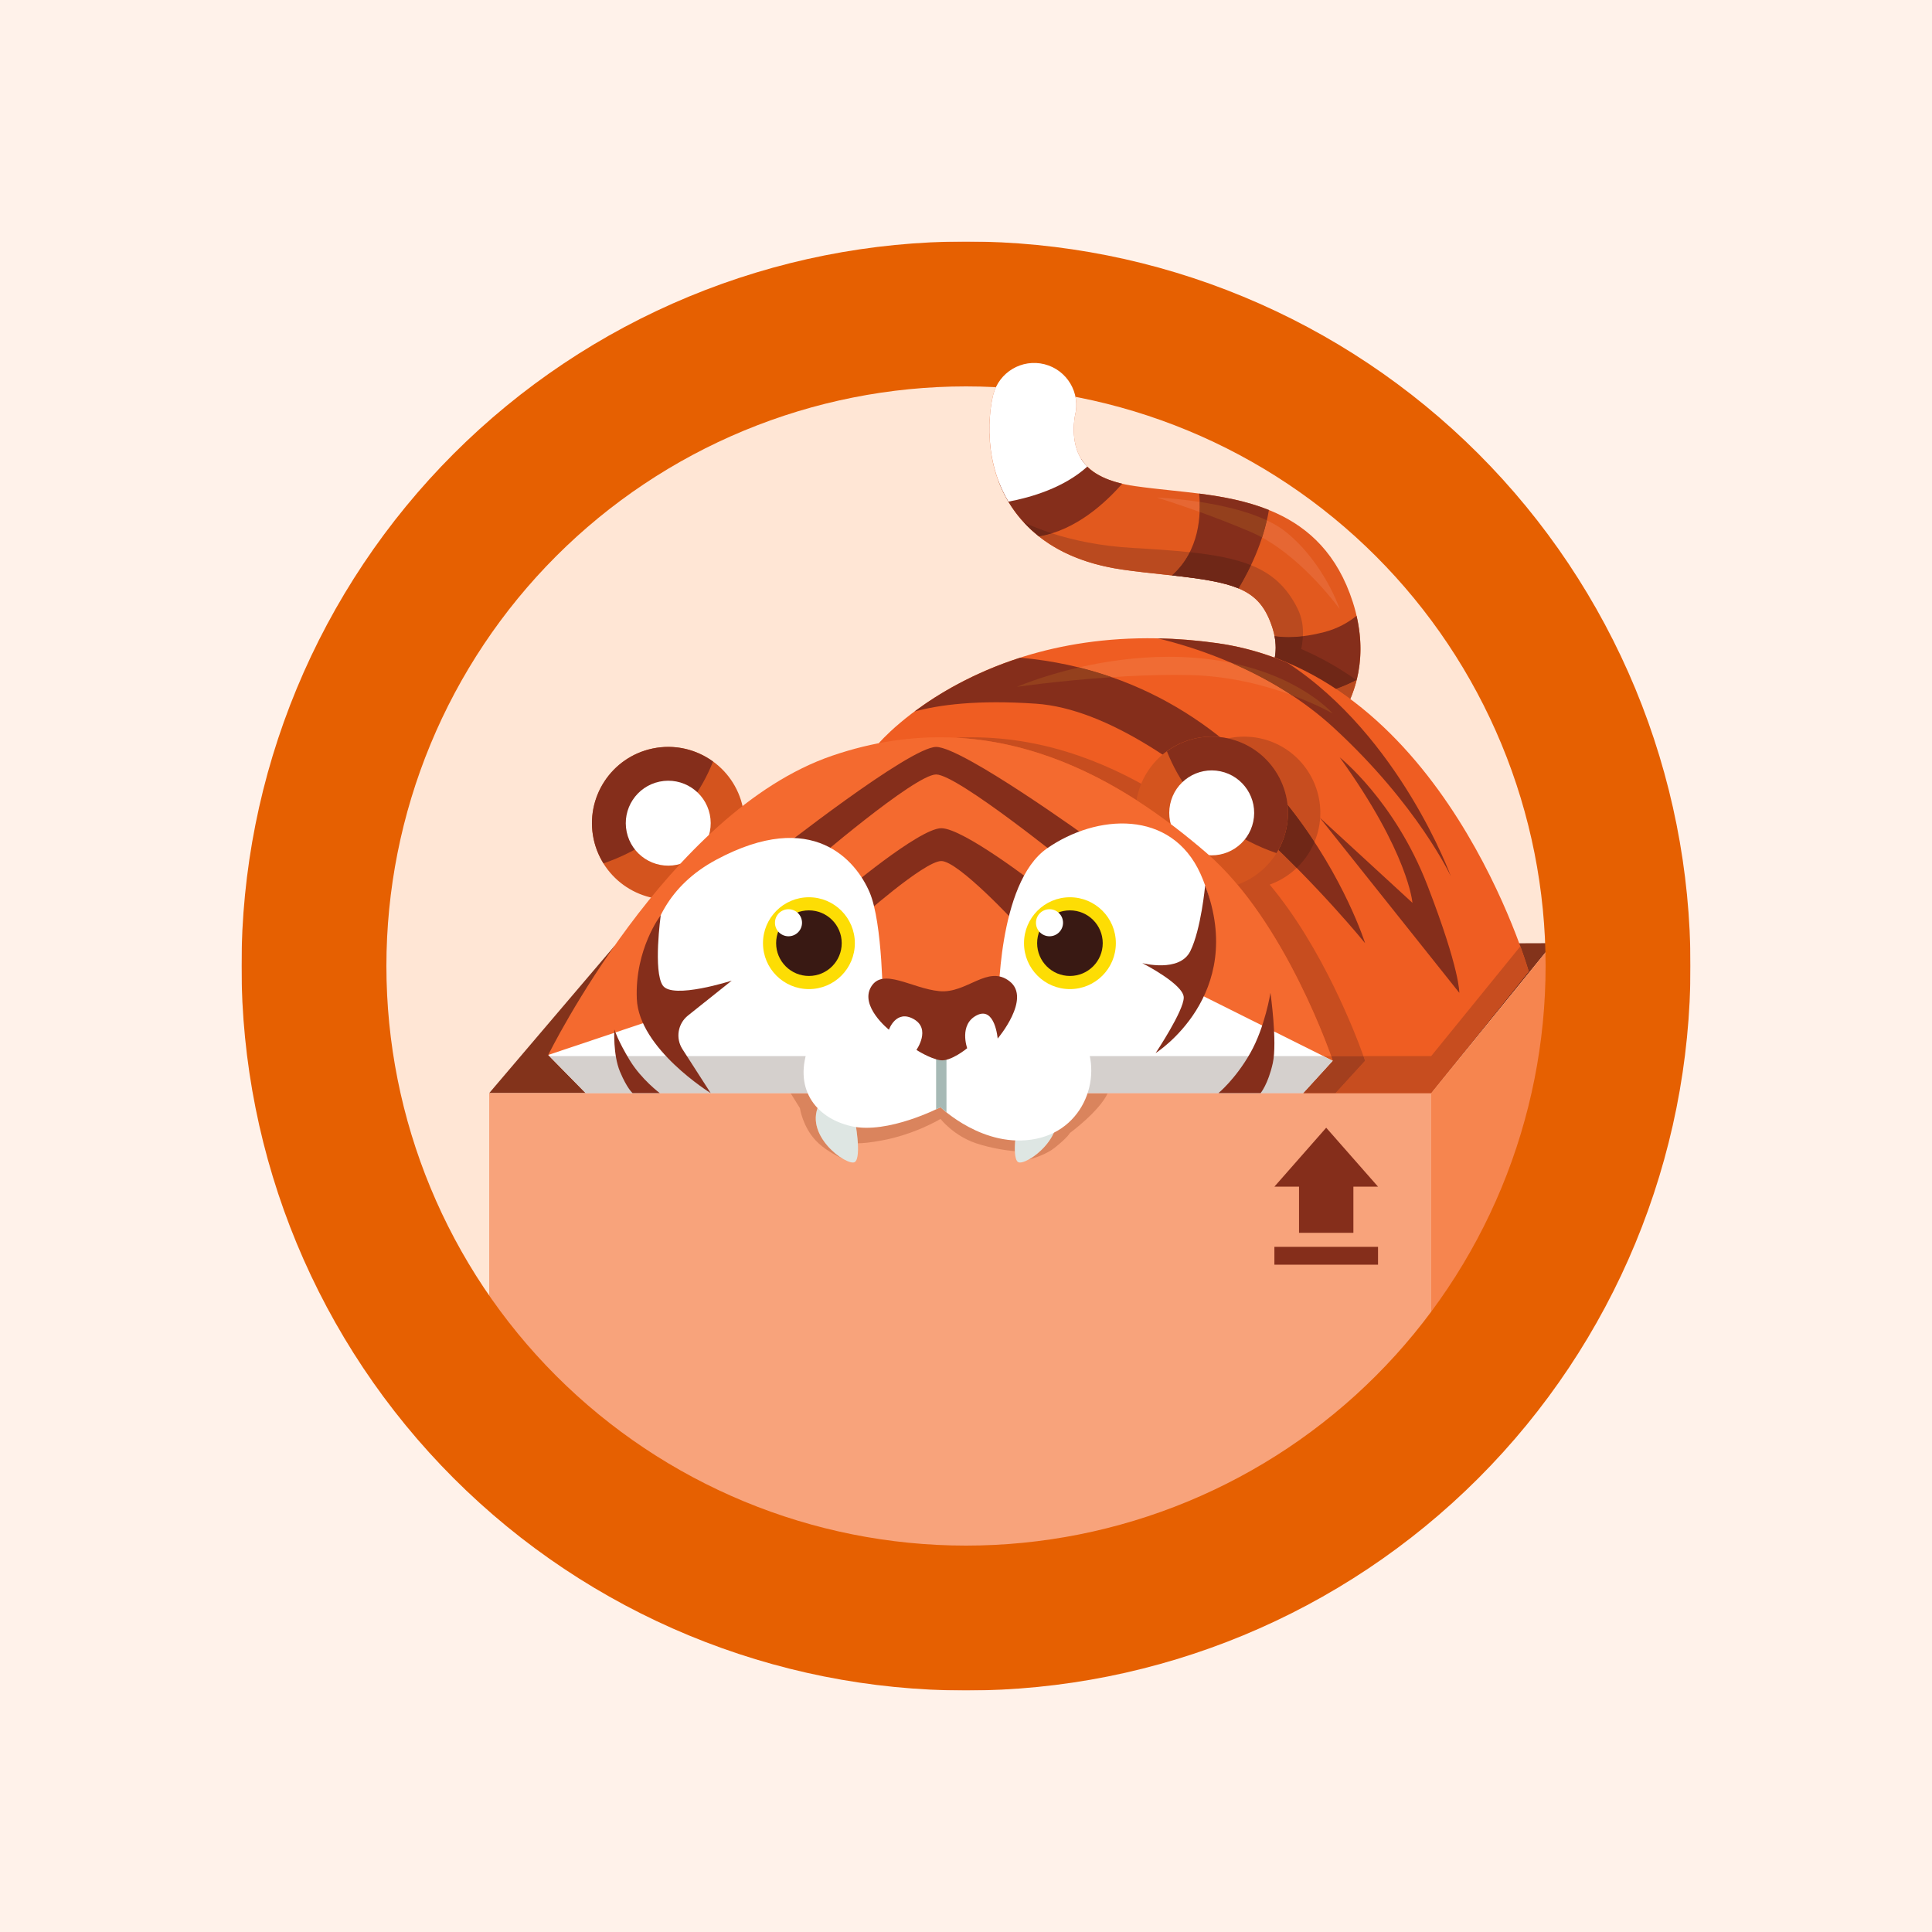
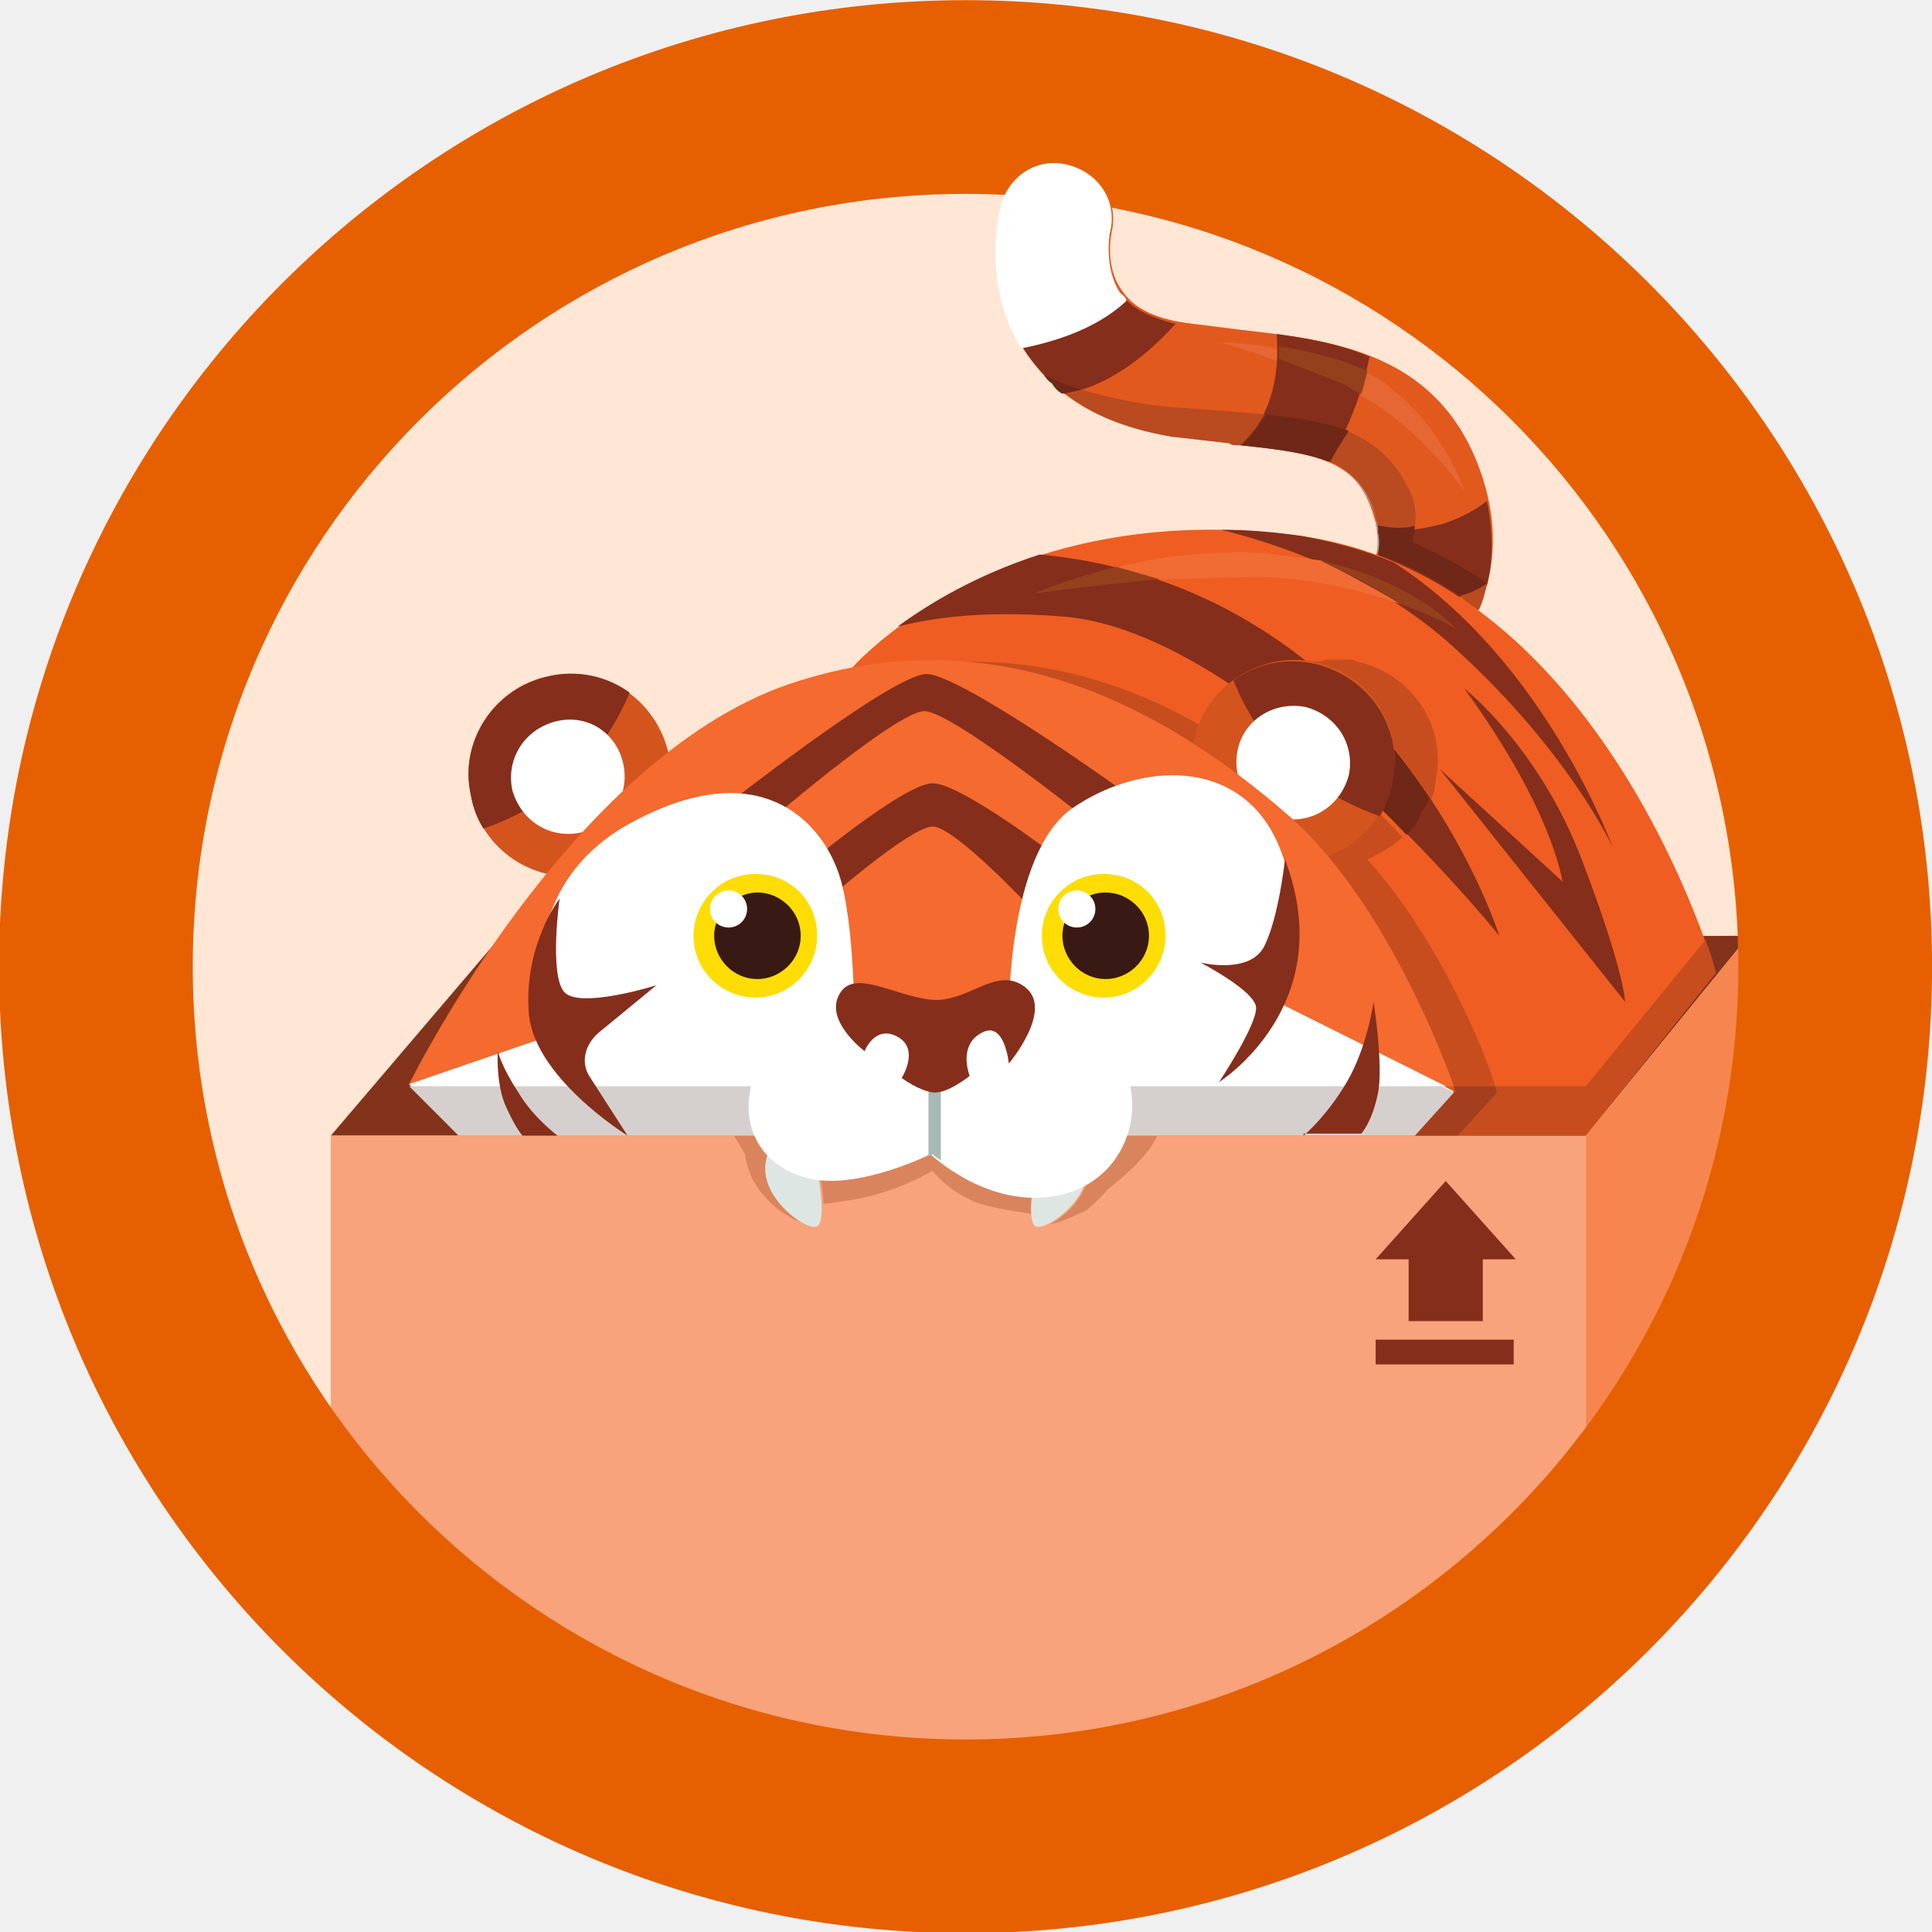
- <svg xmlns="http://www.w3.org/2000/svg" width="256" height="256" viewBox="0 0 256 256" fill="none">
-   <g clip-path="url(#clip0_1251_8954)">
-     <g clip-path="url(#clip1_1251_8954)">
-       <mask id="mask0_1251_8954" style="mask-type:luminance" maskUnits="userSpaceOnUse" x="0" y="0" width="256" height="256">
-         <path d="M256 0H0V256H256V0Z" fill="white" />
-       </mask>
-       <g mask="url(#mask0_1251_8954)">
-         <path d="M256 0H0V256H256V0Z" fill="#FFF2EA" />
-         <mask id="mask1_1251_8954" style="mask-type:luminance" maskUnits="userSpaceOnUse" x="32" y="32" width="192" height="192">
-           <path d="M224 32H32V224H224V32Z" fill="white" />
-         </mask>
-         <g mask="url(#mask1_1251_8954)">
-           <path d="M128 220.164C178.899 220.164 220.16 178.902 220.16 128.004C220.16 77.105 178.899 35.844 128 35.844C77.101 35.844 35.84 77.105 35.84 128.004C35.84 178.902 77.101 220.164 128 220.164Z" fill="#FFE6D5" />
-           <path d="M64.821 144.844L81.386 125.387L205.785 124.974L189.639 144.844H64.821Z" fill="#83331B" />
-           <path d="M64.821 144.844V197.132C69.379 197.335 73.608 198.298 76.686 199.834C79.764 201.369 81.471 203.368 81.476 205.442H178.069C177.305 204.346 176.911 203.164 176.911 201.968C176.911 199.789 178.219 197.69 180.576 196.084C182.932 194.479 186.166 193.483 189.64 193.295V144.844H64.821Z" fill="#F8A37B" />
-           <path d="M136.274 153.664C138.283 152.579 141.384 149.318 139.471 146.058C139.116 145.455 138.77 145.067 138.438 144.846H146.779C145.693 147.235 141.772 150.125 141.772 150.125C141.772 150.125 141.451 150.746 139.712 152.113C138.728 152.885 137.315 153.379 136.274 153.664ZM111.656 153.53C110.631 153.054 109.142 152.238 108.094 151.126C106.345 149.269 105.993 146.834 105.993 146.834L104.756 144.846H109.725C109.394 145.067 109.049 145.455 108.694 146.058C106.854 149.193 109.652 152.329 111.656 153.53ZM134.478 152.546C133.387 152.439 131.365 152.165 129.342 151.491C126.361 150.498 124.623 148.262 124.623 148.262C124.623 148.262 121.269 150.311 116.798 151.126C115.305 151.397 114.332 151.488 113.698 151.488C113.687 151.488 113.678 151.488 113.668 151.488C113.579 149.989 113.272 148.386 113.272 148.386C113.272 148.386 112.425 145.67 111.154 144.846H116.446H137.011C135.74 145.67 134.892 148.386 134.892 148.386C134.892 148.386 134.417 150.87 134.478 152.546Z" fill="#DA845D" />
-           <path d="M113.272 148.384C113.272 148.384 114.217 153.321 113.272 153.973C112.327 154.625 106.179 150.34 108.694 146.055C111.209 141.771 113.272 148.384 113.272 148.384Z" fill="#DEE6E3" />
-           <path d="M134.892 148.384C134.892 148.384 133.948 153.321 134.892 153.973C135.837 154.625 141.986 150.34 139.471 146.055C136.956 141.771 134.892 148.384 134.892 148.384Z" fill="#DEE6E3" />
-           <path d="M98.437 107.008C99.581 112.471 96.079 117.827 90.616 118.971C85.153 120.115 79.798 116.614 78.654 111.151C77.51 105.688 81.011 100.331 86.474 99.187C91.937 98.043 97.293 101.545 98.437 107.008Z" fill="#D4541E" />
-           <path d="M94.481 100.908C92.253 99.289 89.382 98.572 86.474 99.182C81.011 100.326 77.51 105.682 78.654 111.145C78.903 112.334 79.361 113.423 79.967 114.398C84.42 112.884 91.162 109.271 94.481 100.908Z" fill="#852E1B" />
-           <path d="M94.052 107.923C94.688 110.965 92.739 113.946 89.698 114.583C86.658 115.219 83.676 113.271 83.039 110.229C82.402 107.188 84.352 104.207 87.392 103.57C90.433 102.933 93.415 104.882 94.052 107.923Z" fill="white" />
-           <path d="M163.259 105.125C160.912 105.125 158.726 103.634 157.95 101.283C156.986 98.36 158.566 95.209 161.481 94.231C163.097 93.672 170.962 90.544 168.609 83.207C166.909 77.903 163.693 77.131 154.191 76.122C152.448 75.938 150.647 75.745 148.775 75.478C142.05 74.517 137.105 71.736 134.079 67.212C129.664 60.613 131.394 53.131 131.606 52.301C132.368 49.309 135.413 47.505 138.406 48.263C141.398 49.026 143.205 52.07 142.442 55.063C142.444 55.063 141.685 58.535 143.411 61.048C144.607 62.79 146.944 63.919 150.357 64.408C152.028 64.646 153.728 64.826 155.371 65.001C164.201 65.939 175.191 67.107 179.258 79.791C183.588 93.295 173.11 102.171 165.012 104.842C164.431 105.034 163.84 105.125 163.259 105.125Z" fill="#E2591E" />
-           <path d="M143.411 61.049L143.245 60.781C139.559 63.136 134.904 63.639 132.297 63.718C132.734 64.883 133.308 66.062 134.079 67.214C135.068 68.694 136.284 69.966 137.68 71.07C142.578 70.258 146.523 66.585 148.695 64.092C146.181 63.505 144.4 62.49 143.411 61.049Z" fill="#852E1B" />
-           <path d="M155.284 76.24C159.291 76.684 162.099 77.123 164.113 77.969C165.495 75.675 167.423 71.869 168.138 67.578C165.171 66.383 161.977 65.798 158.891 65.401C159.16 68.183 158.971 72.977 155.284 76.24Z" fill="#852E1B" />
-           <path d="M179.773 90.078C180.401 87.53 180.462 84.696 179.748 81.601C178.647 82.491 177.232 83.298 175.445 83.762C172.42 84.548 170.257 84.5 168.883 84.283C169.478 87.301 168.292 89.534 166.681 91.117C171.65 93.287 176.505 91.786 179.773 90.078Z" fill="#852E1B" />
-           <path d="M168.916 87.141C168.913 87.14 168.91 87.138 168.907 87.137C168.919 87.071 168.931 87.006 168.941 86.939L168.942 86.937L168.971 86.693C169.003 86.436 169.024 86.175 169.028 85.905L169.029 85.741C169.025 85.395 169.002 85.04 168.946 84.669L168.947 84.67C168.88 84.209 168.776 83.732 168.618 83.232C168.731 83.593 168.822 83.942 168.889 84.282C168.887 84.282 168.885 84.282 168.883 84.281C169.089 85.326 169.082 86.278 168.916 87.141ZM154.191 76.122C152.448 75.937 150.647 75.745 148.774 75.478C150.646 75.745 152.448 75.937 154.191 76.122ZM148.589 75.45C148.582 75.449 148.574 75.448 148.566 75.447C148.574 75.448 148.581 75.449 148.589 75.45ZM148.513 75.439C148.512 75.439 148.51 75.439 148.509 75.439C148.509 75.439 148.512 75.439 148.513 75.439Z" fill="#83BAD2" />
-           <path d="M178.92 92.625C178.298 92.161 177.662 91.714 177.01 91.282C177.996 90.941 178.906 90.532 179.72 90.109C179.733 90.117 179.746 90.126 179.758 90.136C179.542 91 179.258 91.828 178.92 92.625ZM170.741 84.425C170.013 84.425 169.397 84.368 168.889 84.288C168.822 83.948 168.731 83.598 168.618 83.238L168.617 83.235C168.614 83.228 168.612 83.219 168.609 83.212C167.732 80.477 166.453 78.947 164.117 77.969C164.623 77.129 165.202 76.085 165.768 74.89C168.583 76.025 170.504 77.779 171.928 80.628C172.508 81.786 172.704 83.035 172.64 84.306C171.939 84.39 171.306 84.425 170.741 84.425ZM155.286 76.246C154.931 76.206 154.565 76.167 154.191 76.127C152.448 75.943 150.647 75.751 148.775 75.483C148.725 75.476 148.674 75.469 148.624 75.461C148.613 75.46 148.601 75.458 148.589 75.456C148.581 75.455 148.574 75.454 148.566 75.453C148.547 75.449 148.53 75.447 148.513 75.444H148.509C143.514 74.69 139.53 72.904 136.59 70.142C136.939 70.466 137.303 70.776 137.68 71.074C138.261 70.978 138.83 70.84 139.384 70.67C142.202 71.585 145.754 72.355 150.071 72.603C152.933 72.767 155.443 72.936 157.652 73.172C157.099 74.266 156.334 75.317 155.286 76.246Z" fill="#BA4A1F" />
-           <path d="M137.68 71.07C137.303 70.772 136.939 70.462 136.59 70.139C136.277 69.845 135.976 69.54 135.686 69.224C136.735 69.71 137.966 70.206 139.384 70.667C138.83 70.837 138.261 70.974 137.68 71.07Z" fill="#6F2717" />
-           <path d="M164.117 77.969C162.1 77.124 159.297 76.69 155.286 76.246C156.334 75.318 157.099 74.266 157.652 73.172C160.985 73.527 163.634 74.031 165.768 74.891C165.202 76.086 164.623 77.129 164.117 77.969Z" fill="#6F2717" />
-           <path d="M177.01 91.281C174.521 89.63 171.826 88.219 168.916 87.145C169.082 86.282 169.089 85.331 168.883 84.285C168.885 84.286 168.887 84.286 168.889 84.286C169.397 84.366 170.013 84.423 170.741 84.423C171.306 84.423 171.939 84.389 172.64 84.305C172.612 84.867 172.534 85.432 172.416 85.996C175.028 87.126 177.468 88.509 179.72 90.108C178.906 90.531 177.996 90.939 177.01 91.281Z" fill="#6F2717" />
-           <path d="M177.52 80.711C177.52 80.711 172.986 74.367 167.235 71.222C167.474 70.49 167.688 69.731 167.867 68.952C168.816 69.399 169.681 69.91 170.404 70.495C175.487 74.611 177.52 80.711 177.52 80.711ZM158.958 67.837C155.632 66.636 153.291 65.927 153.291 65.927C153.291 65.927 155.776 66.02 158.963 66.509C158.978 66.928 158.979 67.373 158.958 67.837Z" fill="#E66733" />
-           <path d="M167.235 71.219C166.746 70.952 166.248 70.707 165.744 70.492C163.324 69.459 160.962 68.556 158.958 67.834C158.979 67.37 158.978 66.924 158.963 66.505C161.793 66.939 165.175 67.683 167.867 68.949C167.688 69.728 167.474 70.487 167.235 71.219Z" fill="#94401D" />
-           <path d="M116.446 98.48C116.446 98.48 131.267 81.007 161.323 85.23C191.378 89.453 202.556 128.698 202.556 128.698L189.639 144.844H116.446V98.48Z" fill="#EF5D22" />
-           <path d="M121.179 94.278C124.372 93.404 129.447 92.705 137.271 93.243C156.248 94.546 180.884 124.977 180.884 124.977C180.884 124.977 169.96 90.27 135.194 87.148C128.963 89.146 124.297 91.954 121.179 94.278Z" fill="#852E1B" />
-           <path d="M180.666 139.938H176.382C175.204 136.645 169.293 121.12 159.833 112.988C152.037 106.287 140.731 98.482 126.645 97.752C127.366 97.715 128.08 97.697 128.787 97.697C138.944 97.697 147.732 101.441 154.889 106.036C154.91 105.904 154.924 105.772 154.951 105.639C155.251 104.202 155.846 102.905 156.656 101.79C162.323 105.869 167.627 110.765 171.82 115.006C170.797 115.983 169.576 116.739 168.239 117.217C175.287 125.629 179.67 137.155 180.666 139.938ZM174.176 111.567C171.271 107.129 167.306 102.241 162.073 97.999C162.226 97.956 162.381 97.917 162.535 97.88L162.706 97.838C162.971 97.781 163.24 97.737 163.511 97.701L163.744 97.667C163.998 97.639 164.257 97.626 164.516 97.618C164.609 97.615 164.701 97.606 164.795 97.606C164.803 97.606 164.811 97.606 164.819 97.606C165.07 97.606 165.323 97.622 165.576 97.64C165.669 97.647 165.761 97.647 165.854 97.656C166.206 97.692 166.56 97.744 166.914 97.819C172.377 98.962 175.878 104.318 174.734 109.781C174.614 110.354 174.438 110.899 174.23 111.425L174.195 111.518C174.189 111.535 174.183 111.55 174.176 111.567Z" fill="#C74D1F" />
-           <path d="M171.82 115.008C167.627 110.766 162.323 105.871 156.656 101.792C157.287 100.925 158.05 100.169 158.907 99.546C159.183 99.346 159.468 99.159 159.762 98.988L159.78 98.978C160.064 98.813 160.357 98.662 160.657 98.524L160.711 98.499C160.996 98.371 161.287 98.257 161.584 98.156L161.691 98.117C161.818 98.076 161.945 98.037 162.073 98C167.306 102.243 171.271 107.13 174.176 111.568C173.964 112.083 173.709 112.572 173.421 113.036C172.969 113.764 172.429 114.426 171.82 115.008Z" fill="#6F2717" />
-           <path d="M150.666 105.641C149.522 111.104 153.024 116.46 158.486 117.604C163.949 118.748 169.306 115.247 170.45 109.783C171.594 104.32 168.092 98.965 162.629 97.821C157.166 96.677 151.811 100.178 150.666 105.641Z" fill="#D4541E" />
-           <path d="M154.622 99.549C156.85 97.93 159.721 97.213 162.629 97.822C168.092 98.966 171.593 104.322 170.45 109.785C170.201 110.975 169.742 112.063 169.137 113.039C164.683 111.524 157.94 107.912 154.622 99.549Z" fill="#852E1B" />
-           <path d="M155.052 106.556C154.415 109.597 156.365 112.578 159.405 113.215C162.446 113.852 165.427 111.903 166.064 108.862C166.701 105.821 164.752 102.839 161.711 102.202C158.67 101.566 155.689 103.515 155.052 106.556Z" fill="white" />
-           <path d="M77.614 144.844L72.645 139.785C72.645 139.785 88.482 107.581 110.277 100.132C132.074 92.681 149.214 103.859 159.833 112.987C170.452 122.116 176.599 140.559 176.599 140.559L172.687 144.844H77.614Z" fill="#F46A2F" />
-           <path d="M102.686 113.038C102.686 113.038 120.54 98.971 124.04 98.971C127.541 98.971 144.6 111.314 144.6 111.314L141.772 114.711C141.772 114.711 126.874 102.621 124.04 102.621C121.206 102.621 107.186 114.711 107.186 114.711L102.686 113.038Z" fill="#852E1B" />
-           <path d="M111.533 118.437C111.533 118.437 121.789 109.743 124.727 109.743C127.665 109.743 137.426 117.319 137.426 117.319L134.766 122.508C134.766 122.508 127.005 114.091 124.727 114.091C122.449 114.091 113.691 121.915 113.691 121.915L111.533 118.437Z" fill="#852E1B" />
-           <path d="M72.645 139.785L86.459 135.157C86.459 135.157 82.054 120.811 94.908 113.919C107.762 107.026 113.445 114.105 115.214 118.203C116.985 122.302 116.985 133.108 116.985 133.108H132.298C132.298 133.108 132.137 117.024 138.719 112.429C145.301 107.833 155.2 107.213 159.069 115.782C162.938 124.351 159.069 131.803 159.069 131.803L176.599 140.559L172.687 144.844H77.614L72.645 139.785Z" fill="white" />
-           <path d="M113.272 124.977C113.272 128.338 110.548 131.062 107.186 131.062C103.825 131.062 101.1 128.338 101.1 124.977C101.1 121.616 103.825 118.891 107.186 118.891C110.548 118.891 113.272 121.616 113.272 124.977Z" fill="#FDDD04" />
-           <path d="M111.533 124.973C111.533 127.374 109.586 129.32 107.186 129.32C104.786 129.32 102.84 127.374 102.84 124.973C102.84 122.573 104.786 120.628 107.186 120.628C109.586 120.628 111.533 122.573 111.533 124.973Z" fill="#391913" />
-           <path d="M106.273 122.269C106.273 123.26 105.47 124.062 104.48 124.062C103.489 124.062 102.686 123.26 102.686 122.269C102.686 121.279 103.489 120.476 104.48 120.476C105.47 120.476 106.273 121.279 106.273 122.269Z" fill="white" />
-           <path d="M147.857 124.977C147.857 128.338 145.132 131.062 141.772 131.062C138.411 131.062 135.686 128.338 135.686 124.977C135.686 121.616 138.411 118.891 141.772 118.891C145.132 118.891 147.857 121.616 147.857 124.977Z" fill="#FDDD04" />
-           <path d="M146.118 124.973C146.118 127.374 144.172 129.32 141.772 129.32C139.371 129.32 137.426 127.374 137.426 124.973C137.426 122.573 139.371 120.628 141.772 120.628C144.172 120.628 146.118 122.573 146.118 124.973Z" fill="#391913" />
-           <path d="M140.858 122.269C140.858 123.26 140.055 124.062 139.064 124.062C138.074 124.062 137.271 123.26 137.271 122.269C137.271 121.279 138.074 120.476 139.064 120.476C140.055 120.476 140.858 121.279 140.858 122.269Z" fill="white" />
-           <path d="M189.639 144.844H176.972L180.884 140.559C180.884 140.559 180.811 140.34 180.666 139.937H189.639L201.452 125.399C202.193 127.436 202.551 128.682 202.556 128.698L189.639 144.844Z" fill="#C74D1F" />
-           <path d="M176.972 144.844H172.687L176.599 140.559C176.599 140.559 176.526 140.34 176.382 139.937H180.666C180.811 140.34 180.884 140.559 180.884 140.559L176.972 144.844Z" fill="#A33F1E" />
-           <path d="M176.599 140.562L175.353 139.94H176.382C176.526 140.343 176.599 140.562 176.599 140.562Z" fill="#DE581D" />
-           <path d="M172.687 144.844H77.614L72.795 139.937H175.353L176.599 140.559L172.687 144.844Z" fill="#D5D0CD" />
-           <path d="M115.127 131.558C115.127 131.558 109.311 133.055 107.186 138.578C105.061 144.101 107.949 148.106 112.792 149.224C117.637 150.342 124.623 146.709 124.623 146.709C124.623 146.709 130.359 152.298 137.271 150.901C144.183 149.504 146.419 141.586 143.066 136.835C139.712 132.085 131.515 131.558 131.515 131.558C131.515 131.558 119.044 135.13 115.127 131.558Z" fill="white" />
-           <path d="M124.623 146.711C124.623 146.711 124.911 146.987 125.414 147.391V138.579C125.414 138.2 125.106 137.892 124.727 137.892C124.349 137.892 124.04 138.2 124.04 138.579V146.993C124.404 146.822 124.623 146.711 124.623 146.711Z" fill="#A6B9B5" />
-           <path d="M132.196 137.616C132.196 137.616 136.696 132.316 133.787 130.036C130.878 127.754 128.12 131.685 124.468 131.333C120.816 130.981 116.992 128.164 115.431 130.747C113.872 133.33 117.789 136.443 117.789 136.443C117.789 136.443 118.719 133.72 121.062 135.031C123.406 136.341 121.432 139.116 121.432 139.116C121.432 139.116 123.157 140.247 124.564 140.479C125.971 140.713 128.157 138.893 128.157 138.893C128.157 138.893 127.022 135.745 129.433 134.529C131.846 133.311 132.196 137.616 132.196 137.616Z" fill="#852E1B" />
-           <path d="M87.551 121.27C87.551 121.27 84.103 125.749 84.382 132.362C84.662 138.976 94.172 144.844 94.172 144.844L90.428 139.019C89.493 137.565 89.811 135.64 91.162 134.562L96.957 129.94C96.957 129.94 89.133 132.455 87.829 130.593C86.525 128.729 87.551 121.27 87.551 121.27Z" fill="#852E1B" />
-           <path d="M159.688 117.331C159.688 117.331 159.151 123.146 157.722 126.032C156.293 128.92 151.356 127.617 151.356 127.617C151.356 127.617 156.852 130.411 156.852 132.181C156.852 133.951 153.126 139.539 153.126 139.539C153.126 139.539 165.226 131.914 159.688 117.331Z" fill="#852E1B" />
-           <path d="M87.426 144.844C87.426 144.844 85.004 143.044 83.45 140.497C81.898 137.951 81.401 136.399 81.401 136.399C81.401 136.399 81.215 139.752 82.147 141.988C83.079 144.223 83.823 144.844 83.823 144.844H87.426Z" fill="#852E1B" />
-           <path d="M161.447 144.844C161.447 144.844 163.709 142.99 165.67 139.534C167.631 136.079 168.34 131.556 168.34 131.556C168.34 131.556 169.271 138.075 168.651 140.87C168.029 143.664 167.036 144.844 167.036 144.844H161.447Z" fill="#852E1B" />
-           <path d="M170.615 87.839C167.738 86.612 164.653 85.696 161.323 85.228C158.551 84.839 155.911 84.636 153.398 84.585C158.349 85.763 168.595 88.951 176.738 96.444C187.901 106.713 192.248 116.125 192.248 116.125C192.248 116.125 185.533 97.593 170.615 87.839Z" fill="#852E1B" />
-           <path d="M177.52 100.355C177.52 100.355 184.796 106.076 189.143 117.324C193.49 128.573 193.366 131.555 193.366 131.555L174.86 108.328L187.156 119.63C187.156 119.63 186.659 113.033 177.52 100.355Z" fill="#852E1B" />
-           <path d="M205.786 124.977L189.64 144.846V190.869C190.853 189.255 192.309 188.387 193.802 188.388C195.224 188.387 196.614 189.174 197.794 190.648L205.786 176.145V124.977Z" fill="#F6854F" />
-           <path d="M172.128 163.352H179.331V157.238H182.595L175.729 149.429L168.864 157.238H172.128V163.352Z" fill="#852E1B" />
-           <path d="M175.729 165.214H168.864V167.578H182.595V165.214H175.729Z" fill="#852E1B" />
-           <path d="M171.128 92.094C167.727 90.85 163.004 89.576 157.722 89.452C157.041 89.435 156.351 89.428 155.659 89.428C152.857 89.428 149.991 89.551 147.317 89.727C145.919 89.241 144.468 88.806 142.965 88.436C146.297 87.669 150.414 87.029 154.871 87.029C156.049 87.029 157.249 87.074 158.466 87.172C160.169 87.31 161.741 87.545 163.186 87.846C165.735 88.948 168.454 90.341 171.128 92.094Z" fill="#F06C34" />
-           <path d="M134.766 91.008C134.766 91.008 137.993 89.582 142.965 88.439C144.468 88.81 145.919 89.244 147.317 89.731C140.405 90.189 134.766 91.008 134.766 91.008Z" fill="#94401D" />
-           <path d="M176.599 94.547C176.599 94.547 174.522 93.339 171.128 92.098C168.454 90.346 165.735 88.952 163.186 87.85C172.521 89.795 176.599 94.547 176.599 94.547Z" fill="#94401D" />
-           <path fill-rule="evenodd" clip-rule="evenodd" d="M128 32C115.393 32 102.91 34.483 91.262 39.308C79.615 44.132 69.032 51.203 60.118 60.118C51.203 69.032 44.132 79.615 39.308 91.262C34.483 102.91 32 115.393 32 128C32 153.461 42.114 177.879 60.118 195.882C78.121 213.886 102.539 224 128 224C153.461 224 177.879 213.886 195.882 195.882C213.886 177.879 224 153.461 224 128C224 115.393 221.517 102.91 216.692 91.262C211.868 79.615 204.797 69.032 195.882 60.118C186.968 51.203 176.385 44.132 164.738 39.308C153.09 34.483 140.607 32 128 32ZM128 51.2C138.086 51.2 148.072 53.187 157.39 57.046C166.708 60.906 175.174 66.563 182.306 73.694C189.437 80.826 195.094 89.292 198.954 98.61C202.814 107.928 204.8 117.915 204.8 128C204.8 138.086 202.814 148.072 198.954 157.39C195.094 166.708 189.437 175.174 182.306 182.306C175.174 189.437 166.708 195.094 157.39 198.954C148.072 202.814 138.086 204.8 128 204.8C107.631 204.8 88.097 196.709 73.694 182.306C59.291 167.903 51.2 148.369 51.2 128C51.2 117.915 53.187 107.928 57.046 98.61C60.906 89.292 66.563 80.826 73.694 73.694C80.826 66.563 89.292 60.906 98.61 57.046C107.928 53.187 117.914 51.2 128 51.2Z" fill="#E66001" />
-           <path d="M143.411 61.05C141.685 58.537 142.444 55.065 142.442 55.065C143.205 52.072 141.398 49.028 138.406 48.265C135.413 47.507 132.368 49.311 131.606 52.303C131.402 53.103 129.807 60.063 133.626 66.469C136.602 65.911 140.961 64.647 144.075 61.826C143.829 61.581 143.6 61.326 143.411 61.05Z" fill="white" />
-         </g>
-       </g>
+ <svg xmlns="http://www.w3.org/2000/svg" xml:space="preserve" id="svg10" x="0" y="0" version="1.1" viewBox="0 0 512 512">
+   <style>.st4{fill:#dee6e3}.st5{fill:#d4541e}.st6{fill:#852e1b}.st7{fill:#fff}.st11{fill:#6f2717}.st13{fill:#94401d}.st15{fill:#c74d1f}.st17{fill:#fddd04}.st18{fill:#391913}</style>
+   <g id="g18" transform="matrix(1.33333 0 0 -1.33333 198.628 515.837)">
+     <g id="g2248" transform="translate(425.097 -1123.349)scale(4.096)">
+       <circle id="path2188" cx="-93.3" cy="321.8" r="45" style="fill-rule:evenodd;clip-rule:evenodd;fill:#ffe6d5" />
+       <path id="path568" d="m-124.1 313.6 8.1 9.5 60.7.2-7.9-9.7z" style="fill:#83331b" />
+       <path id="path570" d="M-124.1 313.6v-25.5c4.6-.2 8.1-2 8.1-4.1h47.2c-.4.5-.6 1.1-.6 1.7 0 2.2 2.7 4 6.2 4.2v23.7z" style="fill:#f8a37b" />
+       <path id="path572" d="M-89.2 309.3c1 .5 2.5 2.1 1.6 3.7-.2.3-.3.5-.5.6h4.1c-.5-1.2-2.4-2.6-2.4-2.6s-.2-.3-1-1c-.6-.3-1.3-.6-1.8-.7m-12.1.1c-.5.2-1.2.6-1.7 1.2-.9.9-1 2.1-1 2.1l-.6 1h2.4c-.2-.1-.3-.3-.5-.6-.9-1.6.5-3.1 1.4-3.7m11.2.4c-.5.1-1.5.2-2.5.5-1.5.5-2.3 1.6-2.3 1.6s-1.6-1-3.8-1.4c-.7-.1-1.2-.2-1.5-.2 0 .7-.2 1.5-.2 1.5s-.4 1.3-1 1.7h12.6c-.6-.4-1-1.7-1-1.7s-.3-1.1-.3-2" style="fill:#da845d" />
+       <path id="path574" d="M-100.5 311.9s.5-2.4 0-2.7-3.5 1.8-2.2 3.9c1.2 2 2.2-1.2 2.2-1.2" class="st4" />
+       <path id="path576" d="M-89.9 311.9s-.5-2.4 0-2.7 3.5 1.8 2.2 3.9c-1.2 2-2.2-1.2-2.2-1.2" class="st4" />
+       <path id="path578" d="M-107.7 332.1c.6-2.7-1.2-5.3-3.8-5.8-2.7-.6-5.3 1.2-5.8 3.8-.6 2.7 1.2 5.3 3.8 5.8 2.6.6 5.2-1.1 5.8-3.8" class="st5" />
+       <path id="path580" d="M-109.6 335.1c-1.1.8-2.5 1.1-3.9.8-2.7-.6-4.4-3.2-3.8-5.8.1-.6.3-1.1.6-1.6 2.1.7 5.4 2.5 7.1 6.6" class="st6" />
+       <path id="path582" d="M-109.9 331.6c.3-1.5-.6-2.9-2.1-3.3-1.5-.3-2.9.6-3.3 2.1-.3 1.5.6 2.9 2.1 3.3 1.6.4 3-.6 3.3-2.1" class="st7" />
+       <path id="path584" d="M-76.1 333c-1.1 0-2.2.7-2.6 1.9-.5 1.4.3 3 1.7 3.4.8.3 4.6 1.8 3.5 5.4-.8 2.6-2.4 3-7 3.5-.9.1-1.7.2-2.6.3-3.3.5-5.7 1.8-7.2 4-2.2 3.2-1.3 6.9-1.2 7.3.4 1.5 1.9 2.3 3.3 2 1.5-.4 2.3-1.9 2-3.3 0 0-.4-1.7.5-2.9.6-.9 1.7-1.4 3.4-1.6l2.4-.3c4.3-.5 9.7-1 11.7-7.2 2.1-6.6-3-10.9-7-12.2-.3-.3-.6-.3-.9-.3" style="fill:#e2591e" />
+       <path id="path588" d="m-85.8 354.5-.1.1c-1.8-1.1-4.1-1.4-5.3-1.4.2-.6.5-1.1.9-1.7.5-.7 1.1-1.3 1.8-1.9 2.4.4 4.3 2.2 5.4 3.4q-1.95.45-2.7 1.5" class="st6" />
+       <path id="path590" d="M-80 347.1c2-.2 3.3-.4 4.3-.8.7 1.1 1.6 3 2 5.1-1.4.6-3 .9-4.5 1.1.1-1.5 0-3.8-1.8-5.4" class="st6" />
+       <path id="path592" d="M-68 340.3c.3 1.2.3 2.6 0 4.1-.5-.4-1.2-.8-2.1-1.1-1.5-.4-2.5-.4-3.2-.3.3-1.5-.3-2.6-1.1-3.3 2.4-.9 4.8-.2 6.4.6" class="st6" />
+       <path id="path594" d="M-73.3 341.8v1.2c0 .2-.1.5-.2.7.1-.2.1-.3.1-.5.2-.5.2-1 .1-1.4m-.1 1.9c-.4 1.3-1.1 2.1-2.2 2.6 1.1-.5 1.7-1.3 2.2-2.6m-6.6 3.4c-.2 0-.4 0-.5.1-.9.1-1.7.2-2.6.3h-.1.1c.9-.1 1.8-.2 2.6-.3.2-.1.4-.1.5-.1m-3.3.4" style="fill:#83bad2" />
+       <path id="path596" d="M-68.4 339.1c-.3.2-.6.4-.9.7.5.2.9.4 1.3.6-.1-.5-.2-.9-.4-1.3m-4 4c-.4 0-.7 0-.9.1 0 .2-.1.3-.1.5-.4 1.3-1.1 2.1-2.2 2.6.2.4.5.9.8 1.5 1.4-.6 2.3-1.4 3-2.8q.45-.9.3-1.8c-.3-.1-.6-.1-.9-.1m-7.6 4c-.2 0-.4 0-.5.1-.9.1-1.7.2-2.6.3h-.1c-2.4.4-4.4 1.2-5.8 2.6l.5-.5c.3 0 .6.1.8.2 1.4-.4 3.1-.8 5.2-.9 1.4-.1 2.6-.2 3.7-.3-.3-.5-.6-1-1.2-1.5" style="fill:#ba4a1f" />
+       <path id="path598" d="M-88.6 349.6c-.2.1-.4.3-.5.5-.2.1-.3.3-.4.4.5-.2 1.1-.5 1.8-.7-.3-.1-.6-.1-.9-.2" class="st11" />
+       <path id="path600" d="M-75.6 346.3c-1 .4-2.4.6-4.3.8q.75.75 1.2 1.5c1.6-.2 2.9-.4 4-.8q-.6-.9-.9-1.5" class="st11" />
+       <path id="path602" d="M-69.3 339.8c-1.2.8-2.5 1.5-4 2 .1.4.1.9 0 1.4.2 0 .5-.1.9-.1.3 0 .6 0 .9.1 0-.3-.1-.6-.1-.8 1.3-.6 2.5-1.2 3.6-2-.4-.3-.9-.5-1.3-.6" class="st11" />
+       <path id="path604" d="M-69.1 344.9s-2.2 3.1-5 4.6c.1.4.2.7.3 1.1.5-.2.9-.5 1.2-.8 2.5-1.9 3.5-4.9 3.5-4.9m-9.1 6.3c-1.6.6-2.8.9-2.8.9s1.2 0 2.8-.3z" style="fill:#e66733" />
+       <path id="path606" d="M-74.1 349.6c-.2.1-.5.2-.7.4-1.2.5-2.3.9-3.3 1.3v.6c1.4-.2 3-.6 4.3-1.2-.1-.4-.2-.8-.3-1.1" class="st13" />
+       <path id="path608" d="M-98.9 336.2s7.2 8.5 21.9 6.5c14.7-2.1 20.1-21.2 20.1-21.2l-6.3-7.9h-35.7z" style="fill:#ef5d22" />
+       <path id="path610" d="M-96.6 338.3c1.6.4 4 .8 7.9.5 9.3-.6 21.3-15.5 21.3-15.5s-5.3 16.9-22.3 18.5c-3.1-1-5.4-2.4-6.9-3.5" class="st6" />
+       <path id="path612" d="M-67.6 316h-2.1c-.6 1.6-3.5 9.2-8.1 13.2-3.8 3.3-9.3 7.1-16.2 7.4h1c5 0 9.3-1.8 12.7-4.1v.2c.1.7.4 1.3.8 1.9 2.8-2 5.4-4.4 7.4-6.5-.5-.5-1.1-.8-1.7-1.1 3.6-4 5.8-9.6 6.2-11m-3.1 13.9c-1.4 2.2-3.4 4.6-5.9 6.6.1 0 .1 0 .2.1h.1c.1 0 .3 0 .4.1h1.1c.2 0 .3 0 .5-.1 2.7-.6 4.4-3.2 3.8-5.8 0-.4-.1-.6-.2-.9" class="st15" />
+       <path id="path614" d="M-71.9 328.2c-2 2.1-4.6 4.5-7.4 6.5.3.4.7.8 1.1 1.1.1.1.3.2.4.3s.3.2.4.2c.1.1.3.1.4.2h.1c.1 0 .1 0 .2.1 2.6-2.1 4.5-4.5 5.9-6.6-.1-.3-.2-.5-.4-.7-.1-.5-.4-.8-.7-1.1" class="st11" />
+       <path id="path616" d="M-82.2 332.8c-.6-2.7 1.2-5.3 3.8-5.8 2.7-.6 5.3 1.2 5.8 3.8.6 2.7-1.2 5.3-3.8 5.8s-5.3-1.2-5.8-3.8" class="st5" />
+       <path id="path618" d="M-80.3 335.7c1.1.8 2.5 1.1 3.9.8 2.7-.6 4.4-3.2 3.8-5.8-.1-.6-.3-1.1-.6-1.6-2.2.8-5.5 2.5-7.1 6.6" class="st6" />
+       <path id="path620" d="M-80.1 332.3c-.3-1.5.6-2.9 2.1-3.3 1.5-.3 2.9.6 3.3 2.1.3 1.5-.6 2.9-2.1 3.3-1.5.3-3-.6-3.3-2.1" class="st7" />
+       <path id="path622" d="m-117.9 313.6-2.4 2.5s7.7 15.7 18.4 19.4c10.6 3.6 19-1.8 24.2-6.3s8.2-13.5 8.2-13.5l-1.9-2.1z" style="fill:#f46a2f" />
+       <path id="path624" d="M-105.6 329.1s8.7 6.9 10.4 6.9 10-6 10-6l-1.4-1.7s-7.3 5.9-8.7 5.9-8.2-5.9-8.2-5.9z" class="st6" />
+       <path id="path626" d="M-101.3 326.5s5 4.2 6.4 4.2 6.2-3.7 6.2-3.7l-1.3-2.5s-3.8 4.1-4.9 4.1-5.4-3.8-5.4-3.8z" class="st6" />
+       <path id="path628" d="m-120.3 316.1 6.7 2.3s-2.2 7 4.1 10.4 9.1-.1 9.9-2.1c.9-2 .9-7.3.9-7.3h7.5s-.1 7.9 3.1 10.1 8 2.5 9.9-1.6c1.9-4.2 0-7.8 0-7.8l8.6-4.3-1.9-2.1h-46.4z" class="st7" />
+       <path id="path630" d="M-100.5 323.3c0-1.6-1.3-3-3-3-1.6 0-3 1.3-3 3 0 1.6 1.3 3 3 3s3-1.3 3-3" class="st17" />
+       <path id="path632" d="M-101.3 323.3c0-1.2-1-2.1-2.1-2.1-1.2 0-2.1 1-2.1 2.1s1 2.1 2.1 2.1 2.1-.9 2.1-2.1" class="st18" />
+       <path id="path634" d="M-103.9 324.6c0-.5-.4-.9-.9-.9s-.9.4-.9.9.4.9.9.9.9-.4.9-.9" class="st7" />
+       <path id="path636" d="M-83.6 323.3c0-1.6-1.3-3-3-3-1.6 0-3 1.3-3 3 0 1.6 1.3 3 3 3s3-1.3 3-3" class="st17" />
+       <path id="path638" d="M-84.4 323.3c0-1.2-1-2.1-2.1-2.1-1.2 0-2.1 1-2.1 2.1s.9 2.1 2.1 2.1c1.1 0 2.1-.9 2.1-2.1" class="st18" />
+       <path id="path640" d="M-87 324.6c0-.5-.4-.9-.9-.9s-.9.4-.9.9.4.9.9.9.9-.4.9-.9" class="st7" />
+       <path id="path642" d="M-63.2 313.6h-6.2l1.9 2.1s0 .1-.1.3h4.4l5.8 7.1c.4-1 .5-1.6.5-1.6z" class="st15" />
+       <path id="path644" d="M-69.4 313.6h-2.1l1.9 2.1s0 .1-.1.3h2.1c.1-.2.1-.3.1-.3z" style="fill:#a33f1e" />
+       <path id="path646" d="m-69.5 315.7-.6.3h.5c0-.2.1-.3.1-.3" style="fill:#de581d" />
+       <path id="path648" d="M-71.5 313.6h-46.4l-2.4 2.4h50.1l.6-.3z" style="fill:#d5d0cd" />
+       <path id="path650" d="M-99.6 320.1s-2.8-.7-3.9-3.4c-1-2.7.4-4.7 2.7-5.2 2.4-.5 5.8 1.2 5.8 1.2s2.8-2.7 6.2-2 4.5 4.5 2.8 6.9c-1.6 2.3-5.6 2.6-5.6 2.6s-6.1-1.8-8-.1" class="st7" />
+       <path id="path652" d="M-94.9 312.7s.1-.1.4-.3v4.3c0 .2-.2.3-.3.3-.2 0-.3-.2-.3-.3v-4.1c.1 0 .2.1.2.1" style="fill:#a6b9b5" />
+       <path id="path654" d="M-91.2 317.1s2.2 2.6.8 3.7-2.8-.8-4.6-.6-3.7 1.5-4.4.3c-.8-1.3 1.2-2.8 1.2-2.8s.5 1.3 1.6.7.2-2 .2-2 .8-.6 1.5-.7 1.8.8 1.8.8-.6 1.5.6 2.1c1.1.6 1.3-1.5 1.3-1.5" class="st6" />
+       <path id="path656" d="M-113 325.1s-1.7-2.2-1.5-5.4c.1-3.2 4.8-6.1 4.8-6.1l-1.8 2.8c-.5.7-.3 1.6.4 2.2l2.8 2.3s-3.8-1.2-4.5-.3-.2 4.5-.2 4.5" class="st6" />
+       <path id="path658" d="M-77.8 327s-.3-2.8-1-4.2-3.1-.8-3.1-.8 2.7-1.4 2.7-2.2c0-.9-1.8-3.6-1.8-3.6s5.9 3.7 3.2 10.8" class="st6" />
+       <path id="path660" d="M-113.1 313.6s-1.2.9-1.9 2.1c-.8 1.2-1 2-1 2s-.1-1.6.4-2.7.8-1.4.8-1.4z" class="st6" />
+       <path id="path662" d="M-76.9 313.6s1.1.9 2.1 2.6 1.3 3.9 1.3 3.9.5-3.2.2-4.5c-.3-1.4-.8-1.9-.8-1.9h-2.8" class="st6" />
+       <path id="path664" d="M-72.5 341.4c-1.4.6-2.9 1-4.5 1.3-1.4.2-2.6.3-3.9.3 2.4-.6 7.4-2.1 11.4-5.8 5.5-5 7.6-9.6 7.6-9.6s-3.3 9.1-10.6 13.8" class="st6" />
+       <path id="path666" d="M-69.1 335.3s3.6-2.8 5.7-8.3 2.1-6.9 2.1-6.9l-9 11.3 6-5.5c-.1 0-.3 3.2-4.8 9.4" class="st6" />
+       <path id="path668" d="m-55.3 323.3-7.9-9.7v-22.5c.6.8 1.3 1.2 2 1.2s1.4-.4 1.9-1.1l3.9 7.1v25z" style="fill:#f6854f" />
+       <path id="path670" d="M-71.7 304.6h3.5v3h1.6l-3.4 3.8-3.4-3.8h1.6v-3" class="st6" />
+       <path id="path672" d="M-70 303.7h-3.4v-1.2h6.7v1.2z" class="st6" />
+       <path id="path674" d="M-72.2 339.4c-1.7.6-4 1.2-6.5 1.3h-1c-1.4 0-2.8-.1-4.1-.1l-2.1.6c1.6.4 3.6.7 5.8.7.6 0 1.2 0 1.8-.1.8-.1 1.6-.2 2.3-.3 1.1-.6 2.5-1.3 3.8-2.1" style="fill:#f06c34" />
+       <path id="path676" d="M-90 339.9s1.6.7 4 1.3l2.1-.6c-3.3-.3-6.1-.7-6.1-.7" class="st13" />
+       <path id="path678" d="M-69.5 338.2s-1 .6-2.7 1.2c-1.3.9-2.6 1.5-3.9 2.1 4.6-1 6.6-3.3 6.6-3.3" class="st13" />
+       <path id="path1131" d="M-93.3 368.7c-25.9 0-46.9-21-46.9-46.9s21-46.9 46.9-46.9 46.9 21 46.9 46.9-21 46.9-46.9 46.9m0-9.4c20.7 0 37.5-16.8 37.5-37.5s-16.8-37.5-37.5-37.5-37.5 16.8-37.5 37.5 16.8 37.5 37.5 37.5" style="fill-rule:evenodd;clip-rule:evenodd;fill:#e66001" />
+       <path id="path586" d="M-85.8 354.5c-.8 1.2-.5 2.9-.5 2.9.4 1.5-.5 2.9-2 3.3s-2.9-.5-3.3-2c-.1-.4-.9-3.8 1-6.9 1.5.3 3.6.9 5.1 2.3 0 .2-.2.3-.3.4" class="st7" />
    </g>
  </g>
-   <defs>
-     <clipPath id="clip0_1251_8954">
-       <rect width="256" height="256" fill="white" />
-     </clipPath>
-     <clipPath id="clip1_1251_8954">
-       <rect width="256" height="256" fill="white" />
-     </clipPath>
-   </defs>
</svg>
